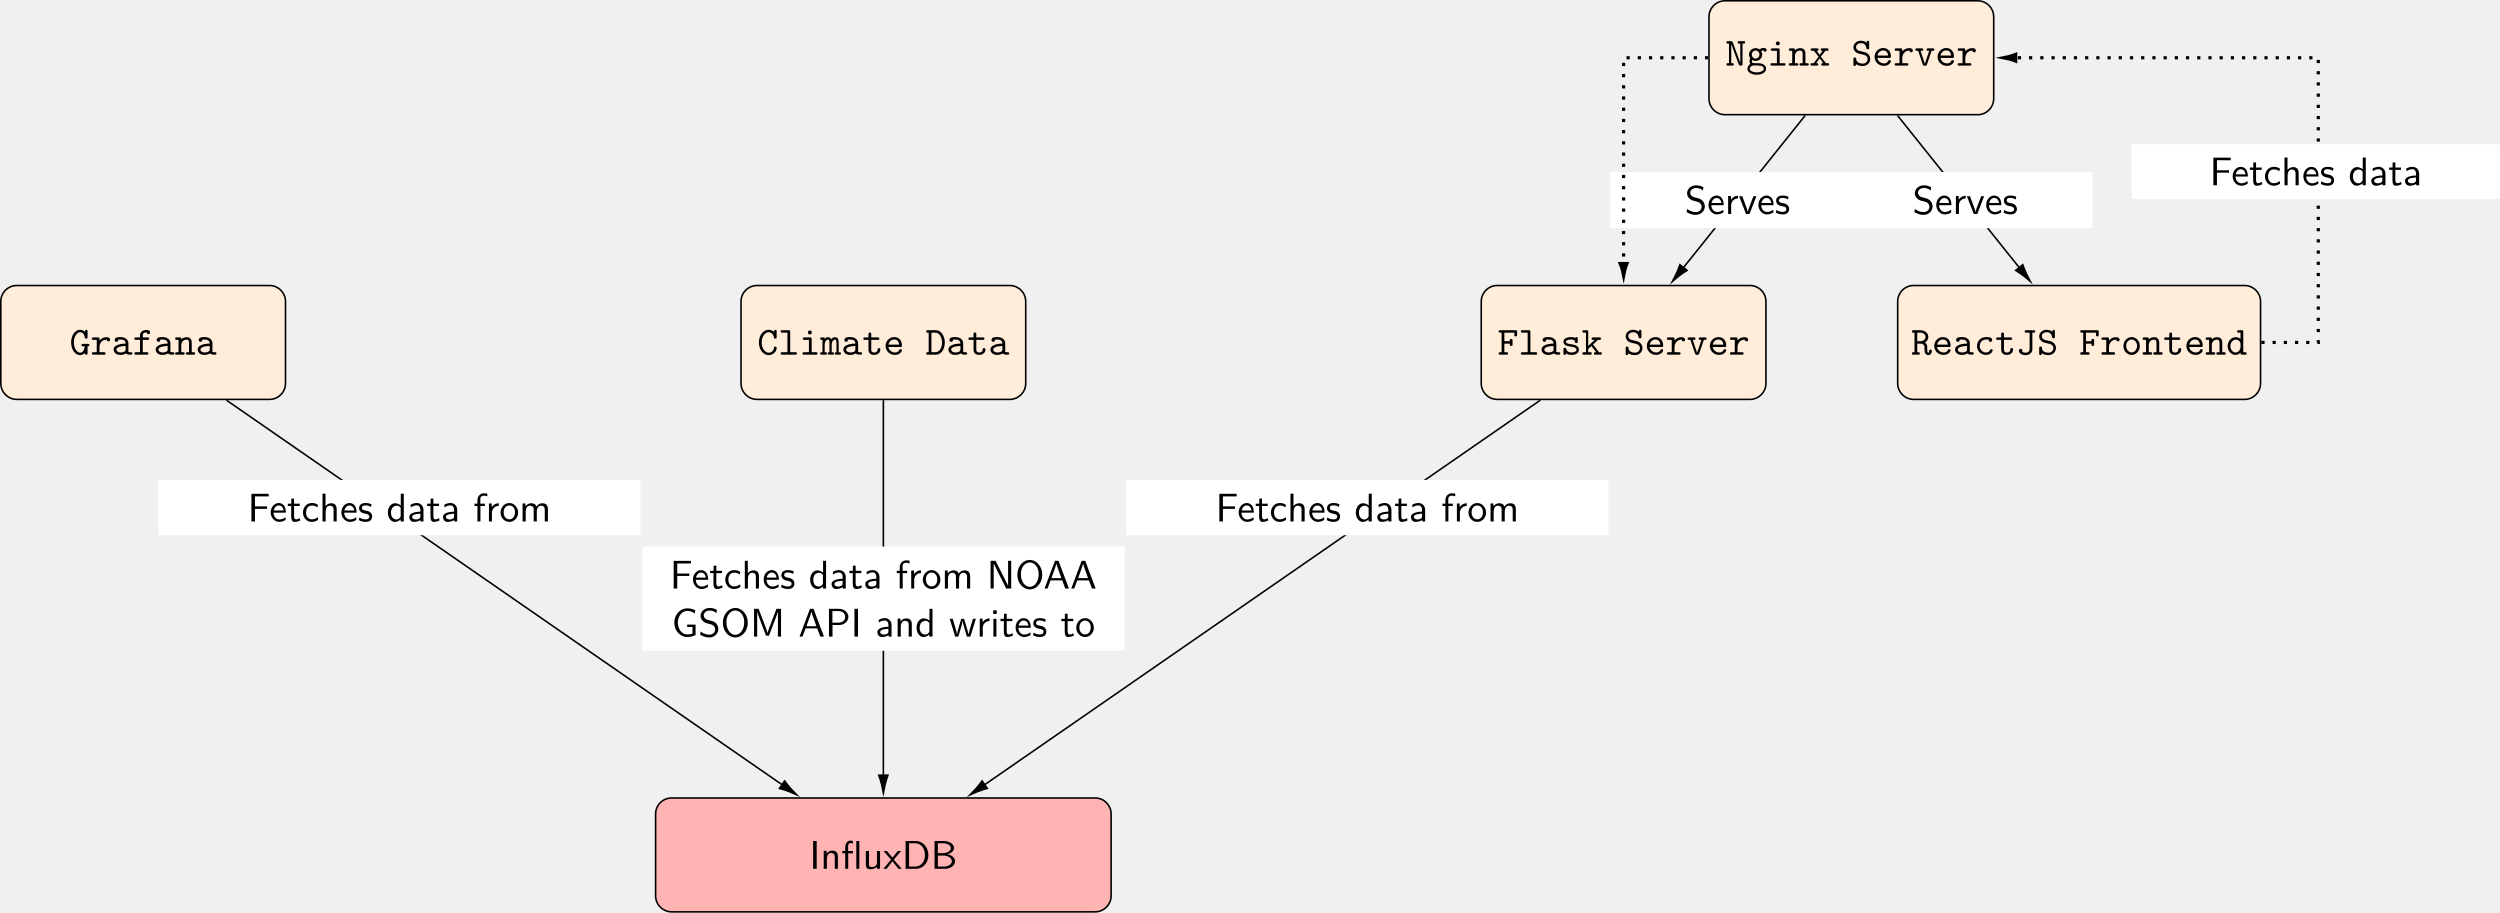
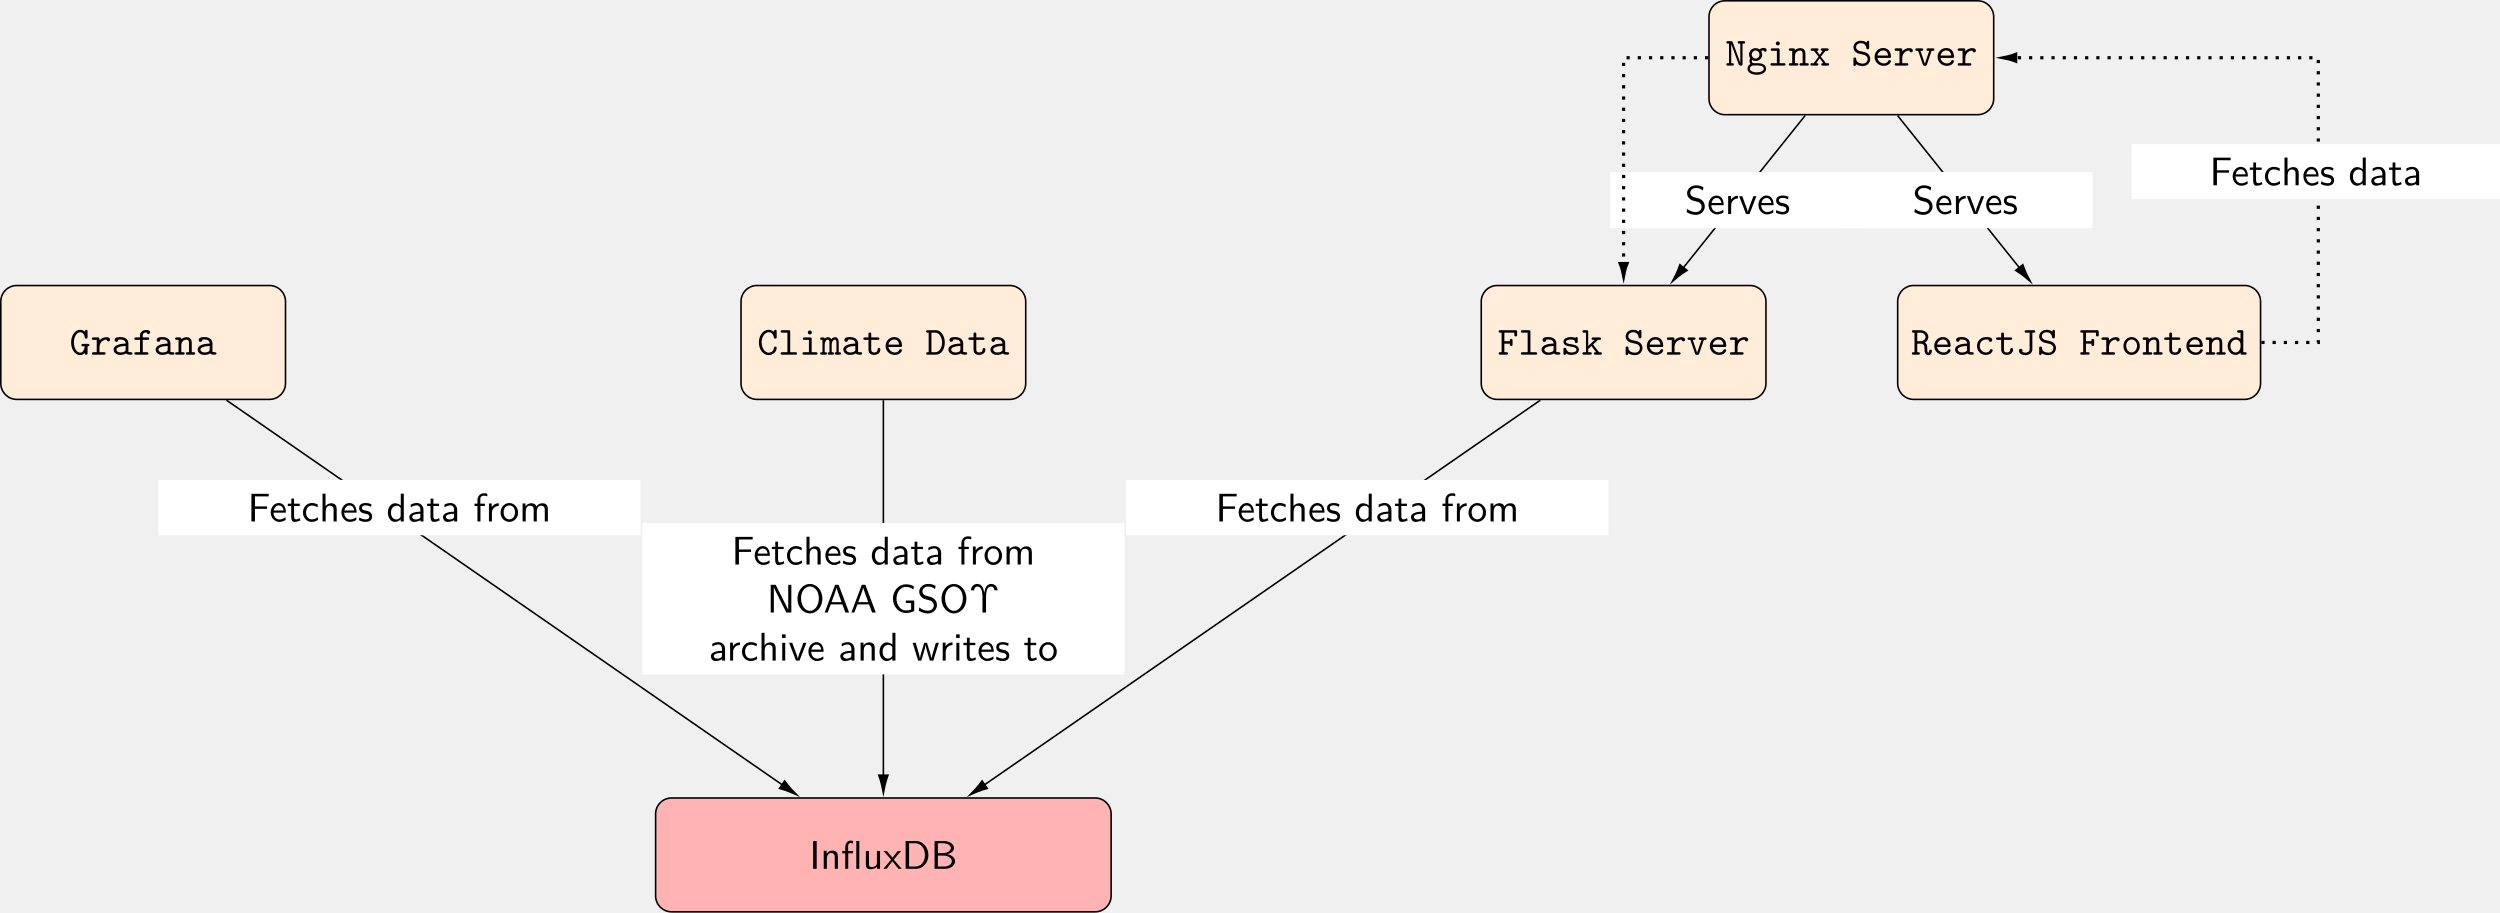
<svg xmlns="http://www.w3.org/2000/svg" xmlns:xlink="http://www.w3.org/1999/xlink" version="1.1" width="622.293pt" height="227.172pt" viewBox="-67.023 -67.02 622.293 227.172">
  <defs>
    <path id="g1-28" d="M5.171-.309C5.171-.608 4.922-.608 4.772-.608C4.354-.608 4.254-.658 4.174-.687V-2.839C4.174-3.547 3.636-4.384 2.202-4.384C1.773-4.384 .757-4.384 .757-3.656C.757-3.357 .966-3.198 1.205-3.198C1.355-3.198 1.634-3.288 1.644-3.656C1.644-3.736 1.654-3.746 1.853-3.766C1.993-3.776 2.122-3.776 2.212-3.776C2.969-3.776 3.487-3.467 3.487-2.76C1.724-2.73 .498-2.232 .498-1.275C.498-.588 1.126 .06 2.142 .06C2.511 .06 3.128-.01 3.597-.319C3.816-.01 4.294 0 4.672 0C4.951 0 5.171 0 5.171-.309ZM3.487-1.335C3.487-1.106 3.487-.897 3.098-.717C2.74-.548 2.291-.548 2.212-.548C1.594-.548 1.186-.887 1.186-1.275C1.186-1.763 2.042-2.132 3.487-2.172V-1.335Z" />
    <path id="g1-42" d="M4.822-1.674C4.822-2.002 4.583-2.002 4.473-2.002C4.384-2.002 4.154-2.002 4.134-1.714C4.065-.737 3.258-.498 2.849-.498C1.943-.498 1.086-1.554 1.086-3.049C1.086-4.533 1.953-5.589 2.839-5.589C3.437-5.589 3.985-5.131 4.125-4.324C4.154-4.154 4.174-3.995 4.473-3.995C4.822-3.995 4.822-4.204 4.822-4.403V-5.788C4.822-5.948 4.822-6.197 4.523-6.197C4.344-6.197 4.294-6.097 4.244-6.027C4.224-5.988 4.224-5.968 4.095-5.719C3.766-5.998 3.308-6.197 2.8-6.197C1.514-6.197 .399-4.862 .399-3.049C.399-1.225 1.514 .11 2.809 .11C3.965 .11 4.822-.777 4.822-1.674Z" />
    <path id="g1-43" d="M4.643-1.086C4.643-1.365 4.354-1.365 4.294-1.365C4.134-1.365 4.035-1.345 3.965-1.146C3.905-1.016 3.716-.548 2.979-.548C2.132-.548 1.415-1.245 1.415-2.152C1.415-2.63 1.694-3.776 3.039-3.776C3.248-3.776 3.636-3.776 3.636-3.686C3.646-3.337 3.836-3.198 4.075-3.198S4.523-3.367 4.523-3.656C4.523-4.384 3.487-4.384 3.039-4.384C1.325-4.384 .727-3.029 .727-2.152C.727-.956 1.664 .06 2.919 .06C4.304 .06 4.643-.917 4.643-1.086Z" />
    <path id="g1-46" d="M4.832-2.999C4.832-4.593 3.975-6.087 2.65-6.087H.598C.438-6.087 .189-6.087 .189-5.778C.189-5.479 .448-5.479 .598-5.479H.817V-.608H.598C.438-.608 .189-.608 .189-.299C.189 0 .448 0 .598 0H2.65C3.955 0 4.832-1.395 4.832-2.999ZM4.144-2.999C4.144-1.833 3.567-.608 2.461-.608H1.504V-5.479H2.461C3.587-5.479 4.144-4.154 4.144-2.999Z" />
    <path id="g1-47" d="M5.101-.309C5.101-.608 4.842-.608 4.702-.608H4.254V-5.679C4.254-5.988 4.194-6.087 3.856-6.087H3.128C2.969-6.087 2.72-6.087 2.72-5.778C2.72-5.479 2.979-5.479 3.118-5.479H3.567V-3.905C3.238-4.194 2.829-4.354 2.401-4.354C1.315-4.354 .359-3.407 .359-2.142C.359-.907 1.255 .06 2.311 .06C2.869 .06 3.288-.209 3.567-.498C3.567-.139 3.567 0 3.965 0H4.692C4.852 0 5.101 0 5.101-.309ZM3.567-1.933C3.567-1.375 3.118-.548 2.351-.548C1.644-.548 1.046-1.255 1.046-2.142C1.046-3.098 1.743-3.746 2.441-3.746C3.078-3.746 3.567-3.188 3.567-2.64V-1.933Z" />
    <path id="g1-50" d="M4.623-1.086C4.623-1.365 4.334-1.365 4.274-1.365C4.095-1.365 4.015-1.335 3.945-1.146C3.726-.638 3.188-.548 2.909-.548C2.162-.548 1.415-1.046 1.255-1.903H4.224C4.433-1.903 4.623-1.903 4.623-2.271C4.623-3.407 3.985-4.384 2.69-4.384C1.504-4.384 .548-3.387 .548-2.162C.548-.946 1.554 .06 2.839 .06C4.154 .06 4.623-.837 4.623-1.086ZM3.915-2.501H1.265C1.405-3.228 1.993-3.776 2.69-3.776C3.208-3.776 3.826-3.527 3.915-2.501Z" />
    <path id="g1-54" d="M4.882-4.951V-5.679C4.882-5.988 4.822-6.087 4.483-6.087H.687C.528-6.087 .279-6.087 .279-5.778C.279-5.479 .538-5.479 .687-5.479H1.016V-.608H.687C.528-.608 .279-.608 .279-.299C.279 0 .538 0 .687 0H2.222C2.371 0 2.62 0 2.62-.299C2.62-.608 2.381-.608 2.222-.608H1.704V-2.74H3.059C3.059-2.331 3.059-2.172 3.407-2.172C3.746-2.172 3.746-2.391 3.746-2.58V-3.507C3.746-3.696 3.746-3.915 3.407-3.915C3.059-3.915 3.059-3.756 3.059-3.347H1.704V-5.479H4.194V-4.951C4.194-4.762 4.194-4.543 4.533-4.543C4.882-4.543 4.882-4.752 4.882-4.951Z" />
    <path id="g1-55" d="M4.354-5.549C4.354-6.147 3.557-6.147 3.397-6.147C2.6-6.147 1.833-5.689 1.833-4.822V-4.294H.837C.677-4.294 .428-4.294 .428-3.985C.428-3.686 .677-3.686 .827-3.686H1.833V-.608H.827C.677-.608 .418-.608 .418-.309C.418 0 .677 0 .827 0H3.527C3.676 0 3.935 0 3.935-.299C3.935-.608 3.676-.608 3.527-.608H2.521V-3.686H3.736C3.885-3.686 4.134-3.686 4.134-3.985C4.134-4.294 3.895-4.294 3.736-4.294H2.521V-4.762C2.521-5.539 3.188-5.539 3.487-5.539C3.487-5.499 3.577-5.111 3.925-5.111C4.125-5.111 4.354-5.27 4.354-5.549Z" />
    <path id="g1-58" d="M4.941-2.391C4.941-2.69 4.682-2.69 4.533-2.69H3.347C3.198-2.69 2.949-2.69 2.949-2.391C2.949-2.082 3.188-2.082 3.347-2.082H3.766C3.646-.966 3.158-.498 2.63-.498C1.823-.498 1.066-1.574 1.066-3.039C1.066-4.563 1.863-5.589 2.64-5.589C2.989-5.589 3.616-5.36 3.786-4.284C3.806-4.115 3.866-3.995 4.125-3.995C4.473-3.995 4.473-4.204 4.473-4.403V-5.788C4.473-5.948 4.473-6.197 4.174-6.197C3.965-6.197 3.915-6.087 3.766-5.748C3.417-6.047 3.019-6.197 2.6-6.197C1.405-6.197 .379-4.852 .379-3.049C.379-1.215 1.415 .11 2.6 .11C3.168 .11 3.587-.189 3.786-.418C3.786-.199 3.786 0 4.134 0C4.473 0 4.473-.219 4.473-.408V-2.082C4.712-2.082 4.941-2.082 4.941-2.391Z" />
    <path id="g1-59" d="M5.071-3.866C5.071-4.095 4.882-4.403 4.344-4.403C4.234-4.403 3.746-4.394 3.288-4.055C3.128-4.164 2.78-4.354 2.321-4.354C1.385-4.354 .677-3.606 .677-2.76C.677-2.331 .847-2.002 .996-1.813C.887-1.654 .797-1.435 .797-1.136C.797-.787 .936-.538 1.026-.418C.289 .03 .289 .707 .289 .817C.289 1.674 1.335 2.281 2.61 2.281S4.932 1.664 4.932 .817C4.932 .448 4.752-.05 4.244-.319C4.115-.389 3.696-.608 2.8-.608H2.102C2.022-.608 1.893-.608 1.813-.628C1.664-.628 1.604-.628 1.484-.767C1.375-.907 1.365-1.126 1.365-1.126C1.365-1.166 1.385-1.305 1.425-1.405C1.455-1.385 1.833-1.156 2.321-1.156C3.238-1.156 3.965-1.873 3.965-2.76C3.965-3.059 3.875-3.347 3.706-3.626C3.915-3.746 4.154-3.786 4.284-3.796C4.344-3.527 4.573-3.457 4.672-3.457C4.842-3.457 5.071-3.577 5.071-3.866ZM3.278-2.76C3.278-2.192 2.839-1.753 2.321-1.753C1.783-1.753 1.365-2.222 1.365-2.75C1.365-3.318 1.803-3.756 2.321-3.756C2.859-3.756 3.278-3.288 3.278-2.76ZM4.354 .817C4.354 1.255 3.606 1.684 2.61 1.684S.867 1.255 .867 .817C.867 .638 .956 .319 1.275 .12C1.524-.04 1.614-.04 2.341-.04C3.228-.04 4.354-.04 4.354 .817Z" />
    <path id="g1-66" d="M4.533-.299C4.533-.608 4.274-.608 4.125-.608H3.078V-3.885C3.078-4.194 3.019-4.294 2.68-4.294H1.265C1.116-4.294 .857-4.294 .857-3.995C.857-3.686 1.116-3.686 1.265-3.686H2.391V-.608H1.186C1.026-.608 .777-.608 .777-.299C.777 0 1.036 0 1.186 0H4.125C4.274 0 4.533 0 4.533-.299ZM3.118-5.529C3.118-5.808 2.899-6.027 2.62-6.027S2.122-5.808 2.122-5.529S2.341-5.031 2.62-5.031S3.118-5.25 3.118-5.529Z" />
    <path id="g1-67" d="M4.762-5.788C4.762-6.087 4.503-6.087 4.354-6.087H2.55C2.401-6.087 2.142-6.087 2.142-5.788C2.142-5.479 2.401-5.479 2.55-5.479H3.367V-1.395C3.367-.548 2.55-.498 2.361-.498C2.281-.498 1.803-.498 1.514-.757C1.554-.807 1.594-.857 1.594-1.016C1.594-1.255 1.405-1.455 1.156-1.455C.927-1.455 .707-1.305 .707-.986C.707-.359 1.365 .11 2.361 .11C3.248 .11 4.055-.428 4.055-1.335V-5.479H4.354C4.513-5.479 4.762-5.479 4.762-5.788Z" />
    <path id="g1-70" d="M5.061-.299C5.061-.608 4.802-.608 4.653-.608H4.344L2.859-2.54L4.085-3.686H4.433C4.583-3.686 4.842-3.686 4.842-3.985C4.842-4.294 4.583-4.294 4.433-4.294H2.899C2.74-4.294 2.501-4.294 2.501-3.985C2.501-3.686 2.75-3.686 2.899-3.686H3.268L1.654-2.172V-5.679C1.654-5.988 1.594-6.087 1.255-6.087H.608C.458-6.087 .209-6.087 .209-5.788C.209-5.479 .448-5.479 .608-5.479H1.096V-.608H.608C.458-.608 .209-.608 .209-.309C.209 0 .448 0 .608 0H2.142C2.291 0 2.54 0 2.54-.299C2.54-.608 2.301-.608 2.142-.608H1.654V-1.415L2.451-2.152L3.636-.608C3.278-.608 3.078-.608 3.078-.299C3.078 0 3.328 0 3.477 0H4.653C4.802 0 5.061 0 5.061-.299Z" />
    <path id="g1-72" d="M4.653-.299C4.653-.608 4.413-.608 4.254-.608H2.959V-5.679C2.959-5.988 2.899-6.087 2.56-6.087H.986C.827-6.087 .578-6.087 .578-5.778C.578-5.479 .837-5.479 .976-5.479H2.271V-.608H.986C.827-.608 .578-.608 .578-.299C.578 0 .837 0 .976 0H4.254C4.403 0 4.653 0 4.653-.299Z" />
    <path id="g1-75" d="M5.141-.299C5.141-.608 4.932-.608 4.573-.608V-3.019C4.573-3.218 4.573-4.354 3.686-4.354C3.387-4.354 2.979-4.224 2.7-3.836C2.55-4.174 2.271-4.354 1.943-4.354C1.624-4.354 1.325-4.214 1.086-3.995C1.066-4.294 .867-4.294 .687-4.294H.369C.219-4.294-.04-4.294-.04-3.995C-.04-3.686 .169-3.686 .528-3.686V-.608C.169-.608-.04-.608-.04-.299C-.04 0 .229 0 .369 0H1.245C1.395 0 1.654 0 1.654-.299C1.654-.608 1.445-.608 1.086-.608V-2.391C1.086-3.278 1.494-3.746 1.903-3.746C2.132-3.746 2.271-3.577 2.271-2.929V-.608C2.082-.608 1.833-.608 1.833-.299C1.833 0 2.102 0 2.242 0H2.989C3.138 0 3.397 0 3.397-.299C3.397-.608 3.188-.608 2.829-.608V-2.391C2.829-3.278 3.238-3.746 3.646-3.746C3.875-3.746 4.015-3.577 4.015-2.929V-.608C3.826-.608 3.577-.608 3.577-.299C3.577 0 3.846 0 3.985 0H4.732C4.882 0 5.141 0 5.141-.299Z" />
    <path id="g1-76" d="M4.941-5.778C4.941-6.087 4.702-6.087 4.543-6.087H3.487C3.328-6.087 3.088-6.087 3.088-5.778C3.088-5.479 3.337-5.479 3.487-5.479H3.736V-.747H3.726L1.893-5.729C1.773-6.057 1.624-6.087 1.355-6.087H.677C.528-6.087 .279-6.087 .279-5.788C.279-5.479 .518-5.479 .677-5.479H.927V-.608H.677C.528-.608 .279-.608 .279-.309C.279 0 .518 0 .677 0H1.733C1.883 0 2.132 0 2.132-.299C2.132-.608 1.893-.608 1.733-.608H1.484V-5.34H1.494L3.328-.359C3.457-.01 3.616 0 3.875 0C4.174 0 4.294-.03 4.294-.408V-5.479H4.543C4.692-5.479 4.941-5.479 4.941-5.778Z" />
    <path id="g1-77" d="M5.101-.299C5.101-.608 4.852-.608 4.692-.608H4.254V-2.919C4.254-3.925 3.746-4.354 2.959-4.354C2.291-4.354 1.843-4.015 1.654-3.826C1.654-4.144 1.654-4.294 1.255-4.294H.528C.369-4.294 .12-4.294 .12-3.985C.12-3.686 .379-3.686 .518-3.686H.966V-.608H.528C.369-.608 .12-.608 .12-.299C.12 0 .379 0 .518 0H2.102C2.242 0 2.501 0 2.501-.299C2.501-.608 2.252-.608 2.092-.608H1.654V-2.371C1.654-3.367 2.391-3.746 2.899-3.746C3.427-3.746 3.567-3.467 3.567-2.869V-.608H3.178C3.019-.608 2.77-.608 2.77-.299C2.77 0 3.039 0 3.178 0H4.702C4.842 0 5.101 0 5.101-.299Z" />
    <path id="g1-81" d="M4.653-2.152C4.653-3.397 3.726-4.384 2.61-4.384S.568-3.397 .568-2.152C.568-.887 1.514 .06 2.61 .06S4.653-.897 4.653-2.152ZM3.965-2.222C3.965-1.295 3.347-.548 2.61-.548S1.255-1.295 1.255-2.222C1.255-3.128 1.903-3.776 2.61-3.776C3.328-3.776 3.965-3.128 3.965-2.222Z" />
    <path id="g1-95" d="M5.2-.927C5.2-1.245 4.961-1.245 4.852-1.245C4.752-1.245 4.523-1.245 4.513-.946C4.513-.867 4.493-.498 4.324-.498C4.045-.498 4.045-.956 4.045-1.484C4.045-2.112 4.045-2.192 3.955-2.421C3.836-2.71 3.606-2.919 3.467-3.029C4.125-3.397 4.314-4.005 4.314-4.413C4.314-5.27 3.557-6.087 2.381-6.087H.618C.458-6.087 .219-6.087 .219-5.778C.219-5.479 .468-5.479 .618-5.479H.867V-.608H.618C.458-.608 .219-.608 .219-.299C.219 0 .468 0 .618 0H1.803C1.953 0 2.202 0 2.202-.299C2.202-.608 1.963-.608 1.803-.608H1.554V-2.74H2.331C2.521-2.74 2.819-2.74 3.138-2.461C3.357-2.252 3.357-2.032 3.357-1.614C3.357-.966 3.357-.667 3.547-.349C3.716-.05 3.995 .11 4.334 .11C4.961 .11 5.2-.548 5.2-.927ZM3.626-4.413C3.626-3.925 3.178-3.347 2.271-3.347H1.554V-5.479H2.271C3.188-5.479 3.626-4.892 3.626-4.413Z" />
    <path id="g1-96" d="M4.852-3.736C4.852-3.935 4.732-4.354 3.905-4.354C3.397-4.354 2.76-4.174 2.212-3.547V-3.885C2.212-4.194 2.152-4.294 1.813-4.294H.717C.568-4.294 .319-4.294 .319-3.995C.319-3.686 .558-3.686 .717-3.686H1.524V-.608H.717C.568-.608 .319-.608 .319-.309C.319 0 .558 0 .717 0H3.318C3.467 0 3.726 0 3.726-.299C3.726-.608 3.467-.608 3.318-.608H2.212V-1.853C2.212-2.79 2.8-3.746 4.005-3.746C4.015-3.507 4.184-3.308 4.433-3.308C4.653-3.308 4.852-3.467 4.852-3.736Z" />
    <path id="g1-97" d="M4.702-1.654C4.702-2.291 4.344-2.71 4.224-2.839C3.816-3.238 3.547-3.308 2.77-3.487L1.963-3.666C1.544-3.786 1.166-4.134 1.166-4.603C1.166-5.111 1.654-5.589 2.361-5.589C3.537-5.589 3.686-4.653 3.746-4.344C3.776-4.125 3.885-4.065 4.085-4.065C4.433-4.065 4.433-4.274 4.433-4.473V-5.788C4.433-5.948 4.433-6.197 4.134-6.197C3.895-6.197 3.846-6.027 3.766-5.729C3.357-6.077 2.819-6.197 2.371-6.197C1.265-6.197 .518-5.41 .518-4.563C.518-3.895 .976-3.238 1.803-2.999L2.949-2.73C3.228-2.67 4.055-2.471 4.055-1.604C4.055-1.086 3.626-.498 2.839-.498C2.56-.498 2.072-.538 1.674-.807C1.255-1.076 1.215-1.494 1.205-1.674C1.196-1.843 1.186-2.022 .867-2.022C.518-2.022 .518-1.813 .518-1.614V-.299C.518-.139 .518 .11 .817 .11C1.036 .11 1.096-.03 1.186-.349C1.584-.05 2.192 .11 2.829 .11C3.985 .11 4.702-.767 4.702-1.654Z" />
    <path id="g1-98" d="M4.573-1.245C4.573-2.281 3.288-2.491 2.969-2.54L2.291-2.66C2.002-2.7 1.325-2.819 1.325-3.208C1.325-3.467 1.644-3.776 2.59-3.776C3.417-3.776 3.557-3.477 3.587-3.218C3.597-3.049 3.616-2.879 3.925-2.879C4.274-2.879 4.274-3.088 4.274-3.288V-3.975C4.274-4.134 4.274-4.384 3.975-4.384C3.736-4.384 3.696-4.244 3.676-4.174C3.238-4.384 2.8-4.384 2.61-4.384C.946-4.384 .717-3.567 .717-3.208C.717-2.291 1.763-2.122 2.68-1.983C3.168-1.903 3.965-1.773 3.965-1.245C3.965-.877 3.597-.548 2.69-.548C2.222-.548 1.664-.658 1.415-1.435C1.365-1.614 1.325-1.724 1.066-1.724C.717-1.724 .717-1.514 .717-1.315V-.349C.717-.189 .717 .06 1.016 .06C1.106 .06 1.265 .05 1.385-.319C1.873 .04 2.401 .06 2.68 .06C4.254 .06 4.573-.767 4.573-1.245Z" />
    <path id="g1-105" d="M4.473-1.255C4.473-1.435 4.473-1.644 4.125-1.644C3.796-1.644 3.786-1.435 3.786-1.265C3.776-.648 3.208-.548 2.979-.548C2.212-.548 2.212-1.066 2.212-1.315V-3.686H3.846C3.995-3.686 4.244-3.686 4.244-3.985C4.244-4.294 4.005-4.294 3.846-4.294H2.212V-5.111C2.212-5.3 2.212-5.519 1.873-5.519C1.524-5.519 1.524-5.31 1.524-5.111V-4.294H.658C.498-4.294 .249-4.294 .249-3.985C.249-3.686 .498-3.686 .648-3.686H1.524V-1.255C1.524-.299 2.202 .06 2.929 .06C3.666 .06 4.473-.369 4.473-1.255Z" />
    <path id="g1-112" d="M4.981-3.985C4.981-4.294 4.742-4.294 4.583-4.294H3.417C3.268-4.294 3.019-4.294 3.019-3.995C3.019-3.686 3.258-3.686 3.417-3.686H3.696L2.61-.478L1.524-3.686H1.803C1.953-3.686 2.202-3.686 2.202-3.985C2.202-4.294 1.963-4.294 1.803-4.294H.638C.478-4.294 .239-4.294 .239-3.985C.239-3.686 .488-3.686 .638-3.686H.936L2.082-.299C2.202 .04 2.401 .04 2.61 .04C2.8 .04 3.029 .04 3.138-.289L4.284-3.686H4.583C4.732-3.686 4.981-3.686 4.981-3.985Z" />
    <path id="g1-116" d="M4.941-.299C4.941-.608 4.682-.608 4.533-.608H4.134L2.859-2.212L3.995-3.686H4.394C4.533-3.686 4.802-3.686 4.802-3.985C4.802-4.294 4.543-4.294 4.394-4.294H3.228C3.078-4.294 2.829-4.294 2.829-3.995C2.829-3.686 3.049-3.686 3.318-3.686L2.58-2.68L1.823-3.686C2.082-3.686 2.301-3.686 2.301-3.995C2.301-4.294 2.052-4.294 1.903-4.294H.737C.588-4.294 .329-4.294 .329-3.985C.329-3.686 .598-3.686 .737-3.686H1.136L2.311-2.212L1.076-.608H.677C.528-.608 .269-.608 .269-.299C.269 0 .538 0 .677 0H1.843C1.993 0 2.242 0 2.242-.299C2.242-.608 2.032-.608 1.724-.608L2.58-1.833L3.467-.608C3.188-.608 2.969-.608 2.969-.299C2.969 0 3.218 0 3.367 0H4.533C4.672 0 4.941 0 4.941-.299Z" />
    <path id="g0-27" d="M6.356 0L3.756-6.914H2.879L.279 0H1.016L1.783-2.032H4.682L5.44 0H6.356ZM4.463-2.59H1.993C2.501-4.015 2.132-2.969 2.64-4.394C2.849-4.981 3.158-5.828 3.228-6.197H3.238C3.258-6.057 3.328-5.808 3.557-5.151L4.463-2.59Z" />
    <path id="g0-28" d="M4.075 0V-2.879C4.075-3.895 3.347-4.593 2.431-4.593C1.783-4.593 1.335-4.433 .867-4.164L.927-3.507C1.445-3.875 1.943-4.005 2.431-4.005C2.899-4.005 3.298-3.606 3.298-2.869V-2.441C1.803-2.421 .538-2.002 .538-1.126C.538-.697 .807 .11 1.674 .11C1.813 .11 2.75 .09 3.328-.359V0H4.075ZM3.298-1.315C3.298-1.126 3.298-.877 2.959-.687C2.67-.508 2.291-.498 2.182-.498C1.704-.498 1.255-.727 1.255-1.146C1.255-1.843 2.869-1.913 3.298-1.933V-1.315Z" />
    <path id="g0-34" d="M6.077-1.873C6.077-2.74 5.21-3.447 4.154-3.616C5.061-3.846 5.808-4.423 5.808-5.181C5.808-6.097 4.742-6.914 3.328-6.914H.966V0H3.597C5.031 0 6.077-.897 6.077-1.873ZM5.031-5.171C5.031-4.573 4.324-3.895 2.949-3.895H1.793V-6.356H3.049C4.154-6.356 5.031-5.828 5.031-5.171ZM5.27-1.883C5.27-1.136 4.394-.558 3.318-.558H1.793V-3.288H3.238C4.294-3.288 5.27-2.68 5.27-1.883Z" />
    <path id="g0-43" d="M4.134-.399L4.075-1.066C3.567-.667 3.029-.528 2.521-.528C1.694-.528 1.136-1.245 1.136-2.222C1.136-2.999 1.504-3.955 2.56-3.955C3.078-3.955 3.417-3.875 3.965-3.517L4.085-4.164C3.497-4.503 3.158-4.593 2.55-4.593C1.166-4.593 .359-3.387 .359-2.212C.359-.976 1.265 .11 2.511 .11C3.049 .11 3.597-.03 4.134-.399Z" />
    <path id="g0-46" d="M6.625-3.397C6.625-5.33 5.28-6.914 3.567-6.914H.956V0H3.577C5.27 0 6.625-1.514 6.625-3.397ZM5.768-3.397C5.768-1.704 4.732-.558 3.337-.558H1.813V-6.356H3.337C4.732-6.356 5.768-5.151 5.768-3.397Z" />
    <path id="g0-47" d="M4.324 0V-6.914H3.577V-3.985C3.049-4.423 2.491-4.533 2.122-4.533C1.136-4.533 .359-3.497 .359-2.212C.359-.907 1.126 .11 2.072 .11C2.401 .11 2.989 .02 3.547-.518V0H4.324ZM3.547-1.385C3.547-1.245 3.537-1.066 3.218-.777C2.989-.578 2.74-.498 2.481-.498C1.863-.498 1.136-.966 1.136-2.202C1.136-3.517 1.993-3.925 2.58-3.925C3.029-3.925 3.328-3.696 3.547-3.377V-1.385Z" />
    <path id="g0-50" d="M4.125-2.182C4.125-2.521 4.115-3.268 3.726-3.866C3.318-4.483 2.71-4.593 2.351-4.593C1.245-4.593 .349-3.537 .349-2.252C.349-.936 1.305 .11 2.501 .11C3.128 .11 3.696-.13 4.085-.408L4.025-1.056C3.397-.538 2.74-.498 2.511-.498C1.714-.498 1.076-1.205 1.046-2.182H4.125ZM3.557-2.73H1.096C1.255-3.487 1.783-3.985 2.351-3.985C2.869-3.985 3.427-3.646 3.557-2.73Z" />
    <path id="g0-54" d="M5.24-6.237V-6.884H.936V0H1.823V-3.138H4.832V-3.746H1.823V-6.247H3.128C3.248-6.247 3.367-6.237 3.487-6.237H5.24Z" />
    <path id="g0-55" d="M3.457-6.247V-6.914C3.337-6.944 3.029-7.024 2.66-7.024C1.724-7.024 1.006-6.316 1.006-5.32V-4.423H.269V-3.846H1.006V0H1.753V-3.846H2.849V-4.423H1.724V-5.609C1.724-6.346 2.391-6.416 2.65-6.416C2.849-6.416 3.118-6.396 3.457-6.247Z" />
    <path id="g0-58" d="M5.958-.379V-2.989H3.866V-2.381H5.181V-.737C4.762-.598 4.314-.528 3.866-.528C3.218-.528 2.63-.877 2.222-1.385C1.763-1.973 1.544-2.71 1.544-3.457S1.763-4.951 2.222-5.539C2.63-6.047 3.218-6.396 3.866-6.396C4.204-6.396 4.533-6.356 4.852-6.237C5.181-6.127 5.469-5.938 5.729-5.719L5.878-6.535C5.569-6.705 5.24-6.834 4.902-6.924C4.563-7.004 4.214-7.034 3.866-7.034C2.999-7.034 2.182-6.635 1.594-5.988C.976-5.29 .658-4.384 .658-3.457S.976-1.624 1.594-.936C2.182-.289 2.999 .11 3.866 .11C4.593 .11 5.31-.06 5.958-.379Z" />
    <path id="g0-63" d="M4.334 0V-2.969C4.334-3.626 4.184-4.533 2.969-4.533C2.351-4.533 1.873-4.224 1.554-3.816V-6.914H.807V0H1.584V-2.441C1.584-3.098 1.833-3.925 2.59-3.925C3.547-3.925 3.557-3.218 3.557-2.899V0H4.334Z" />
    <path id="g0-65" d="M1.823 0V-6.914H.936V0H1.823Z" />
    <path id="g0-66" d="M1.554 0V-4.423H.807V0H1.554ZM1.634-5.639V-6.526H.747V-5.639H1.634Z" />
-     <path id="g0-74" d="M7.711 0V-6.914H6.575L5.28-3.537C4.932-2.63 4.463-1.395 4.354-.927H4.344C4.294-1.136 4.174-1.504 4.025-1.923L2.461-6.047L2.122-6.914H.996V0H1.773V-6.177H1.783C1.843-5.858 2.242-4.772 2.501-4.095L3.975-.219H4.702L6.027-3.686L6.506-4.951C6.605-5.24 6.874-5.958 6.924-6.187L6.934-6.177V0H7.711Z" />
    <path id="g0-75" d="M7.103 0V-2.969C7.103-3.636 6.944-4.533 5.738-4.533C5.141-4.533 4.623-4.254 4.254-3.716C3.995-4.473 3.298-4.533 2.979-4.533C2.262-4.533 1.793-4.125 1.524-3.766V-4.483H.807V0H1.584V-2.441C1.584-3.118 1.853-3.925 2.59-3.925C3.517-3.925 3.567-3.278 3.567-2.899V0H4.344V-2.441C4.344-3.118 4.613-3.925 5.35-3.925C6.276-3.925 6.326-3.278 6.326-2.899V0H7.103Z" />
    <path id="g0-76" d="M6.087 0V-6.914H5.31V-.707H5.3L4.633-2.072L2.192-6.914H.956V0H1.733V-6.207H1.743L2.411-4.842L4.852 0H6.087Z" />
    <path id="g0-77" d="M4.334 0V-2.969C4.334-3.626 4.184-4.533 2.969-4.533C2.072-4.533 1.584-3.856 1.524-3.776V-4.483H.807V0H1.584V-2.441C1.584-3.098 1.833-3.925 2.59-3.925C3.547-3.925 3.557-3.218 3.557-2.899V0H4.334Z" />
    <path id="g0-80" d="M6.765-3.437C6.765-5.529 5.32-7.133 3.666-7.133C1.973-7.133 .558-5.509 .558-3.437C.558-1.325 2.032 .219 3.656 .219C5.32 .219 6.765-1.345 6.765-3.437ZM5.878-3.587C5.878-1.644 4.802-.428 3.666-.428C2.491-.428 1.445-1.674 1.445-3.587C1.445-5.41 2.54-6.496 3.656-6.496C4.812-6.496 5.878-5.37 5.878-3.587Z" />
    <path id="g0-81" d="M4.672-2.192C4.672-3.527 3.676-4.593 2.491-4.593C1.265-4.593 .299-3.497 .299-2.192C.299-.877 1.315 .11 2.481 .11C3.676 .11 4.672-.897 4.672-2.192ZM3.895-2.291C3.895-1.116 3.218-.528 2.481-.528C1.793-.528 1.076-1.086 1.076-2.291S1.833-3.985 2.481-3.985C3.178-3.985 3.895-3.467 3.895-2.291Z" />
-     <path id="g0-83" d="M5.798-4.902C5.798-5.968 4.812-6.914 3.437-6.914H.956V0H1.843V-2.879H3.507C4.742-2.879 5.798-3.786 5.798-4.902ZM4.991-4.902C4.991-4.115 4.364-3.457 3.218-3.457H1.813V-6.356H3.218C4.314-6.356 4.991-5.748 4.991-4.902Z" />
    <path id="g0-96" d="M3.258-3.866V-4.533C2.371-4.523 1.823-4.035 1.514-3.577V-4.483H.817V0H1.564V-2.132C1.564-3.128 2.281-3.846 3.258-3.866Z" />
    <path id="g0-97" d="M4.971-1.883C4.971-2.531 4.663-3.009 4.443-3.248C3.975-3.746 3.646-3.836 2.73-4.065C2.152-4.204 1.993-4.244 1.694-4.503C1.624-4.563 1.345-4.852 1.345-5.29C1.345-5.878 1.883-6.476 2.8-6.476C3.636-6.476 4.115-6.147 4.483-5.838L4.633-6.635C4.085-6.964 3.537-7.133 2.809-7.133C1.425-7.133 .558-6.157 .558-5.171C.558-4.742 .697-4.324 1.096-3.905C1.514-3.457 1.953-3.337 2.54-3.198C3.387-2.989 3.487-2.959 3.766-2.71C3.965-2.54 4.184-2.212 4.184-1.783C4.184-1.126 3.636-.468 2.73-.468C2.321-.468 1.425-.568 .588-1.275L.438-.468C1.315 .08 2.112 .219 2.74 .219C4.055 .219 4.971-.787 4.971-1.883Z" />
    <path id="g0-98" d="M3.587-1.275C3.587-1.823 3.218-2.162 3.198-2.192C2.809-2.54 2.54-2.6 2.042-2.69C1.494-2.8 1.036-2.899 1.036-3.387C1.036-4.005 1.753-4.005 1.883-4.005C2.202-4.005 2.73-3.965 3.298-3.626L3.417-4.274C2.899-4.513 2.491-4.593 1.983-4.593C1.733-4.593 .329-4.593 .329-3.288C.329-2.8 .618-2.481 .867-2.291C1.176-2.072 1.395-2.032 1.943-1.923C2.301-1.853 2.879-1.733 2.879-1.205C2.879-.518 2.092-.518 1.943-.518C1.136-.518 .578-.887 .399-1.006L.279-.329C.598-.169 1.146 .11 1.953 .11C2.132 .11 2.68 .11 3.108-.209C3.417-.448 3.587-.847 3.587-1.275Z" />
    <path id="g0-105" d="M3.308-.269L3.148-.857C2.889-.648 2.57-.528 2.252-.528C1.883-.528 1.743-.827 1.743-1.355V-3.846H3.148V-4.423H1.743V-5.689H1.056V-4.423H.189V-3.846H1.026V-1.186C1.026-.588 1.166 .11 1.853 .11C2.55 .11 3.059-.139 3.308-.269Z" />
    <path id="g0-109" d="M4.334 0V-4.423H3.557V-1.534C3.557-.787 2.999-.438 2.361-.438C1.654-.438 1.584-.697 1.584-1.126V-4.423H.807V-1.086C.807-.369 1.036 .11 1.863 .11C2.391 .11 3.098-.05 3.587-.478V0H4.334Z" />
    <path id="g0-112" d="M4.443-4.423H3.696L2.909-2.351C2.7-1.803 2.391-.996 2.311-.528H2.301C2.242-.887 1.983-1.574 1.883-1.843L.917-4.423H.139L1.853 0H2.73L4.443-4.423Z" />
    <path id="g0-114" d="M6.655-4.423H5.928L5.29-2.311C5.181-1.953 4.882-.966 4.832-.538H4.822C4.782-.847 4.533-1.733 4.364-2.301L3.716-4.423H3.019L2.451-2.55C2.341-2.202 2.002-1.056 1.963-.548H1.953C1.903-1.026 1.574-2.152 1.415-2.7L.897-4.423H.139L1.504 0H2.291L2.909-2.052C3.049-2.511 3.328-3.497 3.357-3.866H3.367C3.387-3.587 3.557-2.899 3.686-2.471L4.413 0H5.29L6.655-4.423Z" />
    <path id="g0-116" d="M4.583 0L2.59-2.281L4.413-4.423H3.597L2.262-2.78L.887-4.423H.06L1.933-2.281L0 0H.817L2.262-1.873L3.756 0H4.583Z" />
    <path id="g0-126" d="M2.929-3.846V-4.423H1.724V-5.629C1.724-6.267 2.082-6.416 2.331-6.416C2.531-6.416 2.75-6.356 2.929-6.247V-6.914C2.869-6.934 2.62-7.024 2.331-7.024C1.594-7.024 1.006-6.326 1.006-5.33V-4.423H.269V-3.846H1.006V0H1.753V-3.846H2.929ZM4.513 0V-6.914H3.766V0H4.513Z" />
+     <path id="g0-615" d="M7.183-5.529C7.163-6.535 6.386-7.133 5.609-7.133C4.463-7.133 4.025-6.017 3.875-4.922H3.866C3.746-5.709 3.437-7.133 2.132-7.133C1.355-7.133 .578-6.526 .558-5.529H1.335C1.355-6.067 1.674-6.466 2.152-6.466C2.879-6.466 3.427-5.898 3.427-3.786V0H4.314V-3.786C4.314-6.007 4.922-6.466 5.589-6.466C6.067-6.466 6.386-6.077 6.406-5.529H7.183Z" />
  </defs>
  <g id="page1">
    <path d="M425.258-66.82H362.363C360.16-66.82 358.375-65.035 358.375-62.836V-42.457C358.375-40.258 360.16-38.473 362.363-38.473H425.258C427.461-38.473 429.242-40.258 429.242-42.457V-62.836C429.242-65.035 427.461-66.82 425.258-66.82Z" fill="#ffecd9" />
    <path d="M425.258-66.82H362.363C360.16-66.82 358.375-65.035 358.375-62.836V-42.457C358.375-40.258 360.16-38.473 362.363-38.473H425.258C427.461-38.473 429.242-40.258 429.242-42.457V-62.836C429.242-65.035 427.461-66.82 425.258-66.82Z" stroke="#000" fill="none" stroke-width=".399" stroke-miterlimit="10" />
    <g transform="matrix(1 0 0 1 -31.383 1.9577)">
      <use x="393.81" y="-52.646" xlink:href="#g1-76" />
      <use x="399.041" y="-52.646" xlink:href="#g1-59" />
      <use x="404.271" y="-52.646" xlink:href="#g1-66" />
      <use x="409.502" y="-52.646" xlink:href="#g1-77" />
      <use x="414.732" y="-52.646" xlink:href="#g1-116" />
      <use x="425.193" y="-52.646" xlink:href="#g1-97" />
      <use x="430.423" y="-52.646" xlink:href="#g1-50" />
      <use x="435.654" y="-52.646" xlink:href="#g1-96" />
      <use x="440.884" y="-52.646" xlink:href="#g1-112" />
      <use x="446.114" y="-52.646" xlink:href="#g1-50" />
      <use x="451.345" y="-52.646" xlink:href="#g1-96" />
    </g>
    <path d="M491.684 4.047H409.324C407.125 4.047 405.34 5.832 405.34 8.031V28.41C405.34 30.609 407.125 32.395 409.324 32.395H491.684C493.883 32.395 495.668 30.609 495.668 28.41V8.031C495.668 5.832 493.883 4.047 491.684 4.047Z" fill="#ffecd9" />
    <path d="M491.684 4.047H409.324C407.125 4.047 405.34 5.832 405.34 8.031V28.41C405.34 30.609 407.125 32.395 409.324 32.395H491.684C493.883 32.395 495.668 30.609 495.668 28.41V8.031C495.668 5.832 493.883 4.047 491.684 4.047Z" stroke="#000" fill="none" stroke-width=".399" stroke-miterlimit="10" />
    <g transform="matrix(1 0 0 1 14.85 73.9107)">
      <use x="393.81" y="-52.646" xlink:href="#g1-95" />
      <use x="399.041" y="-52.646" xlink:href="#g1-50" />
      <use x="404.271" y="-52.646" xlink:href="#g1-28" />
      <use x="409.502" y="-52.646" xlink:href="#g1-43" />
      <use x="414.732" y="-52.646" xlink:href="#g1-105" />
      <use x="419.962" y="-52.646" xlink:href="#g1-67" />
      <use x="425.193" y="-52.646" xlink:href="#g1-97" />
      <use x="435.654" y="-52.646" xlink:href="#g1-54" />
      <use x="440.884" y="-52.646" xlink:href="#g1-96" />
      <use x="446.114" y="-52.646" xlink:href="#g1-81" />
      <use x="451.345" y="-52.646" xlink:href="#g1-77" />
      <use x="456.575" y="-52.646" xlink:href="#g1-105" />
      <use x="461.805" y="-52.646" xlink:href="#g1-50" />
      <use x="467.036" y="-52.646" xlink:href="#g1-77" />
      <use x="472.266" y="-52.646" xlink:href="#g1-47" />
    </g>
    <path d="M368.566 4.047H305.668C303.469 4.047 301.684 5.832 301.684 8.031V28.41C301.684 30.609 303.469 32.395 305.668 32.395H368.566C370.766 32.395 372.551 30.609 372.551 28.41V8.031C372.551 5.832 370.766 4.047 368.566 4.047Z" fill="#ffecd9" />
    <path d="M368.566 4.047H305.668C303.469 4.047 301.684 5.832 301.684 8.031V28.41C301.684 30.609 303.469 32.395 305.668 32.395H368.566C370.766 32.395 372.551 30.609 372.551 28.41V8.031C372.551 5.832 370.766 4.047 368.566 4.047Z" stroke="#000" fill="none" stroke-width=".399" stroke-miterlimit="10" />
    <g transform="matrix(1 0 0 1 -88.076 73.9107)">
      <use x="393.81" y="-52.646" xlink:href="#g1-54" />
      <use x="399.041" y="-52.646" xlink:href="#g1-72" />
      <use x="404.271" y="-52.646" xlink:href="#g1-28" />
      <use x="409.502" y="-52.646" xlink:href="#g1-98" />
      <use x="414.732" y="-52.646" xlink:href="#g1-70" />
      <use x="425.193" y="-52.646" xlink:href="#g1-97" />
      <use x="430.423" y="-52.646" xlink:href="#g1-50" />
      <use x="435.654" y="-52.646" xlink:href="#g1-96" />
      <use x="440.884" y="-52.646" xlink:href="#g1-112" />
      <use x="446.114" y="-52.646" xlink:href="#g1-50" />
      <use x="451.345" y="-52.646" xlink:href="#g1-96" />
    </g>
    <path d="M184.309 4.047H121.414C119.211 4.047 117.43 5.832 117.43 8.031V28.41C117.43 30.609 119.211 32.395 121.414 32.395H184.309C186.512 32.395 188.297 30.609 188.297 28.41V8.031C188.297 5.832 186.512 4.047 184.309 4.047Z" fill="#ffecd9" />
    <path d="M184.309 4.047H121.414C119.211 4.047 117.43 5.832 117.43 8.031V28.41C117.43 30.609 119.211 32.395 121.414 32.395H184.309C186.512 32.395 188.297 30.609 188.297 28.41V8.031C188.297 5.832 186.512 4.047 184.309 4.047Z" stroke="#000" fill="none" stroke-width=".399" stroke-miterlimit="10" />
    <g transform="matrix(1 0 0 1 -272.331 73.9107)">
      <use x="393.81" y="-52.646" xlink:href="#g1-42" />
      <use x="399.041" y="-52.646" xlink:href="#g1-72" />
      <use x="404.271" y="-52.646" xlink:href="#g1-66" />
      <use x="409.502" y="-52.646" xlink:href="#g1-75" />
      <use x="414.732" y="-52.646" xlink:href="#g1-28" />
      <use x="419.962" y="-52.646" xlink:href="#g1-105" />
      <use x="425.193" y="-52.646" xlink:href="#g1-50" />
      <use x="435.654" y="-52.646" xlink:href="#g1-46" />
      <use x="440.884" y="-52.646" xlink:href="#g1-28" />
      <use x="446.114" y="-52.646" xlink:href="#g1-105" />
      <use x="451.345" y="-52.646" xlink:href="#g1-28" />
    </g>
    <path d="M.055 4.047H-62.84C-65.043 4.047-66.824 5.832-66.824 8.031V28.41C-66.824 30.609-65.043 32.395-62.84 32.395H.055C2.258 32.395 4.043 30.609 4.043 28.41V8.031C4.043 5.832 2.258 4.047 .055 4.047Z" fill="#ffecd9" />
    <path d="M.055 4.047H-62.84C-65.043 4.047-66.824 5.832-66.824 8.031V28.41C-66.824 30.609-65.043 32.395-62.84 32.395H.055C2.258 32.395 4.043 30.609 4.043 28.41V8.031C4.043 5.832 2.258 4.047 .055 4.047Z" stroke="#000" fill="none" stroke-width=".399" stroke-miterlimit="10" />
    <g transform="matrix(1 0 0 1 -443.5089 73.9107)">
      <use x="393.81" y="-52.646" xlink:href="#g1-58" />
      <use x="399.041" y="-52.646" xlink:href="#g1-96" />
      <use x="404.271" y="-52.646" xlink:href="#g1-28" />
      <use x="409.502" y="-52.646" xlink:href="#g1-55" />
      <use x="414.732" y="-52.646" xlink:href="#g1-28" />
      <use x="419.962" y="-52.646" xlink:href="#g1-77" />
      <use x="425.193" y="-52.646" xlink:href="#g1-28" />
    </g>
    <path d="M205.57 131.61H100.152C97.953 131.61 96.168 133.391 96.168 135.594V155.969C96.168 158.172 97.953 159.953 100.152 159.953H205.57C207.773 159.953 209.555 158.172 209.555 155.969V135.594C209.555 133.391 207.773 131.61 205.57 131.61Z" fill="#ffb3b3" />
    <path d="M205.57 131.61H100.152C97.953 131.61 96.168 133.391 96.168 135.594V155.969C96.168 158.172 97.953 159.953 100.152 159.953H205.57C207.773 159.953 209.555 158.172 209.555 155.969V135.594C209.555 133.391 207.773 131.61 205.57 131.61Z" stroke="#000" fill="none" stroke-width=".399" stroke-miterlimit="10" />
    <g transform="matrix(1 0 0 1 -259.369 201.8852)">
      <use x="393.81" y="-52.646" xlink:href="#g0-65" />
      <use x="396.58" y="-52.646" xlink:href="#g0-77" />
      <use x="401.731" y="-52.646" xlink:href="#g0-126" />
      <use x="407.071" y="-52.646" xlink:href="#g0-109" />
      <use x="412.221" y="-52.646" xlink:href="#g0-116" />
      <use x="416.814" y="-52.646" xlink:href="#g0-46" />
      <use x="424.007" y="-52.646" xlink:href="#g0-34" />
    </g>
    <path d="M382.316-38.273L352.027-.422" stroke="#000" fill="none" stroke-width=".399" stroke-miterlimit="10" />
    <path d="M349.367 2.902C349.762 2.547 351.586 1.066 352.906 .281L351.149-1.125C350.672 .332 349.625 2.437 349.367 2.902Z" />
    <path d="M349.367 2.902C349.762 2.547 351.586 1.066 352.906 .281L351.149-1.125C350.672 .332 349.625 2.437 349.367 2.902Z" stroke="#000" fill="none" stroke-width=".398" stroke-miterlimit="10" />
    <path d="M333.797-10.215H397.133V-24.211H333.797Z" fill="#fff" />
    <g transform="matrix(1 0 0 1 -56.693 38.8906)">
      <use x="409.056" y="-52.646" xlink:href="#g0-97" />
      <use x="414.595" y="-52.646" xlink:href="#g0-50" />
      <use x="419.019" y="-52.646" xlink:href="#g0-96" />
      <use x="422.426" y="-52.646" xlink:href="#g0-112" />
      <use x="427.019" y="-52.646" xlink:href="#g0-50" />
      <use x="431.442" y="-52.646" xlink:href="#g0-98" />
    </g>
    <path d="M405.301-38.273L435.594-.422" stroke="#000" fill="none" stroke-width=".399" stroke-miterlimit="10" />
    <path d="M438.254 2.902C437.996 2.437 436.945 .332 436.472-1.125L434.715 .281C436.031 1.066 437.859 2.547 438.254 2.902Z" />
    <path d="M438.254 2.902C437.996 2.437 436.945 .332 436.472-1.125L434.715 .281C436.031 1.066 437.859 2.547 438.254 2.902Z" stroke="#000" fill="none" stroke-width=".398" stroke-miterlimit="10" />
    <path d="M390.488-10.215H453.824V-24.211H390.488Z" fill="#fff" />
    <g transform="matrix(1 0 0 1 -.001 38.8906)">
      <use x="409.056" y="-52.646" xlink:href="#g0-97" />
      <use x="414.595" y="-52.646" xlink:href="#g0-50" />
      <use x="419.019" y="-52.646" xlink:href="#g0-96" />
      <use x="422.426" y="-52.646" xlink:href="#g0-112" />
      <use x="427.019" y="-52.646" xlink:href="#g0-50" />
      <use x="431.442" y="-52.646" xlink:href="#g0-98" />
    </g>
    <path d="M495.867 18.223H510.039V-52.645H434.715" stroke="#000" fill="none" stroke-width=".797" stroke-miterlimit="10" stroke-dasharray=".797 1.993" />
    <path d="M431.868-52.645C432.215-52.582 433.754-52.211 434.715-51.813V-53.48C433.754-53.078 432.215-52.711 431.868-52.645Z" />
    <path d="M431.868-52.645C432.215-52.582 433.754-52.211 434.715-51.813V-53.48C433.754-53.078 432.215-52.711 431.868-52.645Z" stroke="#000" fill="none" stroke-width=".797" stroke-miterlimit="10" />
    <path d="M463.586-17.469H555.27V-31.133H463.586Z" fill="#fff" />
    <g transform="matrix(1 0 0 1 73.097 31.7491)">
      <use x="409.893" y="-52.646" xlink:href="#g0-54" />
      <use x="415.283" y="-52.646" xlink:href="#g0-50" />
      <use x="419.706" y="-52.646" xlink:href="#g0-105" />
      <use x="423.302" y="-52.646" xlink:href="#g0-43" />
      <use x="427.726" y="-52.646" xlink:href="#g0-63" />
      <use x="432.877" y="-52.646" xlink:href="#g0-50" />
      <use x="437.3" y="-52.646" xlink:href="#g0-98" />
      <use x="444.436" y="-52.646" xlink:href="#g0-47" />
      <use x="449.587" y="-52.646" xlink:href="#g0-28" />
      <use x="454.379" y="-52.646" xlink:href="#g0-105" />
      <use x="457.975" y="-52.646" xlink:href="#g0-28" />
    </g>
    <path d="M358.176-52.645H337.117V-1.422" stroke="#000" fill="none" stroke-width=".797" stroke-miterlimit="10" stroke-dasharray=".797 1.993" />
    <path d="M337.117 1.426C337.179 1.074 337.55-.461 337.953-1.422H336.281C336.683-.461 337.05 1.074 337.117 1.426Z" />
    <path d="M337.117 1.426C337.179 1.074 337.55-.461 337.953-1.422H336.281C336.683-.461 337.05 1.074 337.117 1.426Z" stroke="#000" fill="none" stroke-width=".797" stroke-miterlimit="10" />
    <path d="M316.383 32.594L178.086 128.297" stroke="#000" fill="none" stroke-width=".399" stroke-miterlimit="10" />
    <path d="M174.586 130.718C175.063 130.492 177.239 129.593 178.727 129.222L177.446 127.371C176.571 128.632 174.965 130.347 174.586 130.718Z" />
    <path d="M174.586 130.718C175.063 130.492 177.239 129.593 178.727 129.222L177.446 127.371C176.571 128.632 174.965 130.347 174.586 130.718Z" stroke="#000" fill="none" stroke-width=".398" stroke-miterlimit="10" />
    <path d="M213.316 66.211H333.348V52.438H213.316Z" fill="#fff" />
    <g transform="matrix(1 0 0 1 -177.172 115.4269)">
      <use x="412.732" y="-52.646" xlink:href="#g0-54" />
      <use x="418.122" y="-52.646" xlink:href="#g0-50" />
      <use x="422.545" y="-52.646" xlink:href="#g0-105" />
      <use x="426.142" y="-52.646" xlink:href="#g0-43" />
      <use x="430.565" y="-52.646" xlink:href="#g0-63" />
      <use x="435.716" y="-52.646" xlink:href="#g0-50" />
      <use x="440.139" y="-52.646" xlink:href="#g0-98" />
      <use x="447.275" y="-52.646" xlink:href="#g0-47" />
      <use x="452.426" y="-52.646" xlink:href="#g0-28" />
      <use x="457.218" y="-52.646" xlink:href="#g0-105" />
      <use x="460.815" y="-52.646" xlink:href="#g0-28" />
      <use x="468.927" y="-52.646" xlink:href="#g0-55" />
      <use x="471.976" y="-52.646" xlink:href="#g0-96" />
      <use x="475.383" y="-52.646" xlink:href="#g0-81" />
      <use x="480.364" y="-52.646" xlink:href="#g0-75" />
    </g>
    <path d="M-10.656 32.594L127.637 128.297" stroke="#000" fill="none" stroke-width=".399" stroke-miterlimit="10" />
    <path d="M131.14 130.718C130.757 130.347 129.152 128.632 128.277 127.371L126.996 129.222C128.488 129.593 130.66 130.492 131.14 130.718Z" />
    <path d="M131.14 130.718C130.757 130.347 129.152 128.632 128.277 127.371L126.996 129.222C128.488 129.593 130.66 130.492 131.14 130.718Z" stroke="#000" fill="none" stroke-width=".398" stroke-miterlimit="10" />
    <path d="M-27.621 66.211H92.406V52.438H-27.621Z" fill="#fff" />
    <g transform="matrix(1 0 0 1 -418.1113 115.4269)">
      <use x="412.732" y="-52.646" xlink:href="#g0-54" />
      <use x="418.122" y="-52.646" xlink:href="#g0-50" />
      <use x="422.545" y="-52.646" xlink:href="#g0-105" />
      <use x="426.142" y="-52.646" xlink:href="#g0-43" />
      <use x="430.565" y="-52.646" xlink:href="#g0-63" />
      <use x="435.716" y="-52.646" xlink:href="#g0-50" />
      <use x="440.139" y="-52.646" xlink:href="#g0-98" />
      <use x="447.275" y="-52.646" xlink:href="#g0-47" />
      <use x="452.426" y="-52.646" xlink:href="#g0-28" />
      <use x="457.218" y="-52.646" xlink:href="#g0-105" />
      <use x="460.815" y="-52.646" xlink:href="#g0-28" />
      <use x="468.927" y="-52.646" xlink:href="#g0-55" />
      <use x="471.976" y="-52.646" xlink:href="#g0-96" />
      <use x="475.383" y="-52.646" xlink:href="#g0-81" />
      <use x="480.364" y="-52.646" xlink:href="#g0-75" />
    </g>
    <path d="M152.863 32.594V125.938" stroke="#000" fill="none" stroke-width=".399" stroke-miterlimit="10" />
    <path d="M152.863 130.196C152.949 129.676 153.445 127.375 153.988 125.938H151.734C152.277 127.375 152.773 129.676 152.863 130.196Z" />
    <path d="M152.863 130.196C152.949 129.676 153.445 127.375 153.988 125.938H151.734C152.277 127.375 152.773 129.676 152.863 130.196Z" stroke="#000" fill="none" stroke-width=".399" stroke-miterlimit="10" />
-     <path d="M92.848 94.977H212.875V69.028H92.848Z" fill="#fff" />
-     <g transform="matrix(1 0 0 1 -297.6416 132.1268)">
-       <use x="397.373" y="-52.646" xlink:href="#g0-54" />
-       <use x="402.763" y="-52.646" xlink:href="#g0-50" />
-       <use x="407.186" y="-52.646" xlink:href="#g0-105" />
-       <use x="410.783" y="-52.646" xlink:href="#g0-43" />
-       <use x="415.206" y="-52.646" xlink:href="#g0-63" />
-       <use x="420.357" y="-52.646" xlink:href="#g0-50" />
-       <use x="424.78" y="-52.646" xlink:href="#g0-98" />
-       <use x="431.917" y="-52.646" xlink:href="#g0-47" />
-       <use x="437.067" y="-52.646" xlink:href="#g0-28" />
-       <use x="441.859" y="-52.646" xlink:href="#g0-105" />
-       <use x="445.456" y="-52.646" xlink:href="#g0-28" />
-       <use x="453.568" y="-52.646" xlink:href="#g0-55" />
-       <use x="456.617" y="-52.646" xlink:href="#g0-96" />
-       <use x="460.024" y="-52.646" xlink:href="#g0-81" />
-       <use x="465.005" y="-52.646" xlink:href="#g0-75" />
-       <use x="476.236" y="-52.646" xlink:href="#g0-76" />
-       <use x="483.29" y="-52.646" xlink:href="#g0-80" />
-       <use x="490.343" y="-52.646" xlink:href="#g0-27" />
-       <use x="496.988" y="-52.646" xlink:href="#g0-27" />
-       <use x="397.805" y="-40.691" xlink:href="#g0-58" />
-       <use x="404.45" y="-40.691" xlink:href="#g0-97" />
-       <use x="409.989" y="-40.691" xlink:href="#g0-80" />
-       <use x="417.322" y="-40.691" xlink:href="#g0-74" />
-       <use x="429.36" y="-40.691" xlink:href="#g0-27" />
-       <use x="436.005" y="-40.691" xlink:href="#g0-83" />
-       <use x="442.371" y="-40.691" xlink:href="#g0-65" />
-       <use x="448.461" y="-40.691" xlink:href="#g0-28" />
-       <use x="453.253" y="-40.691" xlink:href="#g0-77" />
-       <use x="458.404" y="-40.691" xlink:href="#g0-47" />
-       <use x="466.875" y="-40.691" xlink:href="#g0-114" />
-       <use x="473.679" y="-40.691" xlink:href="#g0-96" />
-       <use x="477.087" y="-40.691" xlink:href="#g0-66" />
-       <use x="479.468" y="-40.691" xlink:href="#g0-105" />
-       <use x="483.064" y="-40.691" xlink:href="#g0-50" />
-       <use x="487.488" y="-40.691" xlink:href="#g0-98" />
-       <use x="494.624" y="-40.691" xlink:href="#g0-105" />
-       <use x="498.22" y="-40.691" xlink:href="#g0-81" />
+     <path d="M92.848 100.844H212.875V63.16H92.848Z" fill="#fff" />
+     <g transform="matrix(1 0 0 1 -297.6416 126.1491)">
+       <use x="412.732" y="-52.646" xlink:href="#g0-54" />
+       <use x="418.122" y="-52.646" xlink:href="#g0-50" />
+       <use x="422.545" y="-52.646" xlink:href="#g0-105" />
+       <use x="426.142" y="-52.646" xlink:href="#g0-43" />
+       <use x="430.565" y="-52.646" xlink:href="#g0-63" />
+       <use x="435.716" y="-52.646" xlink:href="#g0-50" />
+       <use x="440.139" y="-52.646" xlink:href="#g0-98" />
+       <use x="447.275" y="-52.646" xlink:href="#g0-47" />
+       <use x="452.426" y="-52.646" xlink:href="#g0-28" />
+       <use x="457.218" y="-52.646" xlink:href="#g0-105" />
+       <use x="460.815" y="-52.646" xlink:href="#g0-28" />
+       <use x="468.927" y="-52.646" xlink:href="#g0-55" />
+       <use x="471.976" y="-52.646" xlink:href="#g0-96" />
+       <use x="475.383" y="-52.646" xlink:href="#g0-81" />
+       <use x="480.364" y="-52.646" xlink:href="#g0-75" />
+       <use x="421.511" y="-40.691" xlink:href="#g0-76" />
+       <use x="428.564" y="-40.691" xlink:href="#g0-80" />
+       <use x="435.618" y="-40.691" xlink:href="#g0-27" />
+       <use x="442.263" y="-40.691" xlink:href="#g0-27" />
+       <use x="452.228" y="-40.691" xlink:href="#g0-58" />
+       <use x="458.873" y="-40.691" xlink:href="#g0-97" />
+       <use x="464.413" y="-40.691" xlink:href="#g0-80" />
+       <use x="471.745" y="-40.691" xlink:href="#g0-615" />
+       <use x="407.027" y="-28.736" xlink:href="#g0-28" />
+       <use x="411.54" y="-28.736" xlink:href="#g0-96" />
+       <use x="414.947" y="-28.736" xlink:href="#g0-43" />
+       <use x="419.371" y="-28.736" xlink:href="#g0-63" />
+       <use x="424.521" y="-28.736" xlink:href="#g0-66" />
+       <use x="426.902" y="-28.736" xlink:href="#g0-112" />
+       <use x="431.495" y="-28.736" xlink:href="#g0-50" />
+       <use x="439.239" y="-28.736" xlink:href="#g0-28" />
+       <use x="444.031" y="-28.736" xlink:href="#g0-77" />
+       <use x="449.182" y="-28.736" xlink:href="#g0-47" />
+       <use x="457.653" y="-28.736" xlink:href="#g0-114" />
+       <use x="464.458" y="-28.736" xlink:href="#g0-96" />
+       <use x="467.865" y="-28.736" xlink:href="#g0-66" />
+       <use x="470.246" y="-28.736" xlink:href="#g0-105" />
+       <use x="473.842" y="-28.736" xlink:href="#g0-50" />
+       <use x="478.266" y="-28.736" xlink:href="#g0-98" />
+       <use x="485.402" y="-28.736" xlink:href="#g0-105" />
+       <use x="488.998" y="-28.736" xlink:href="#g0-81" />
    </g>
  </g>
</svg>
